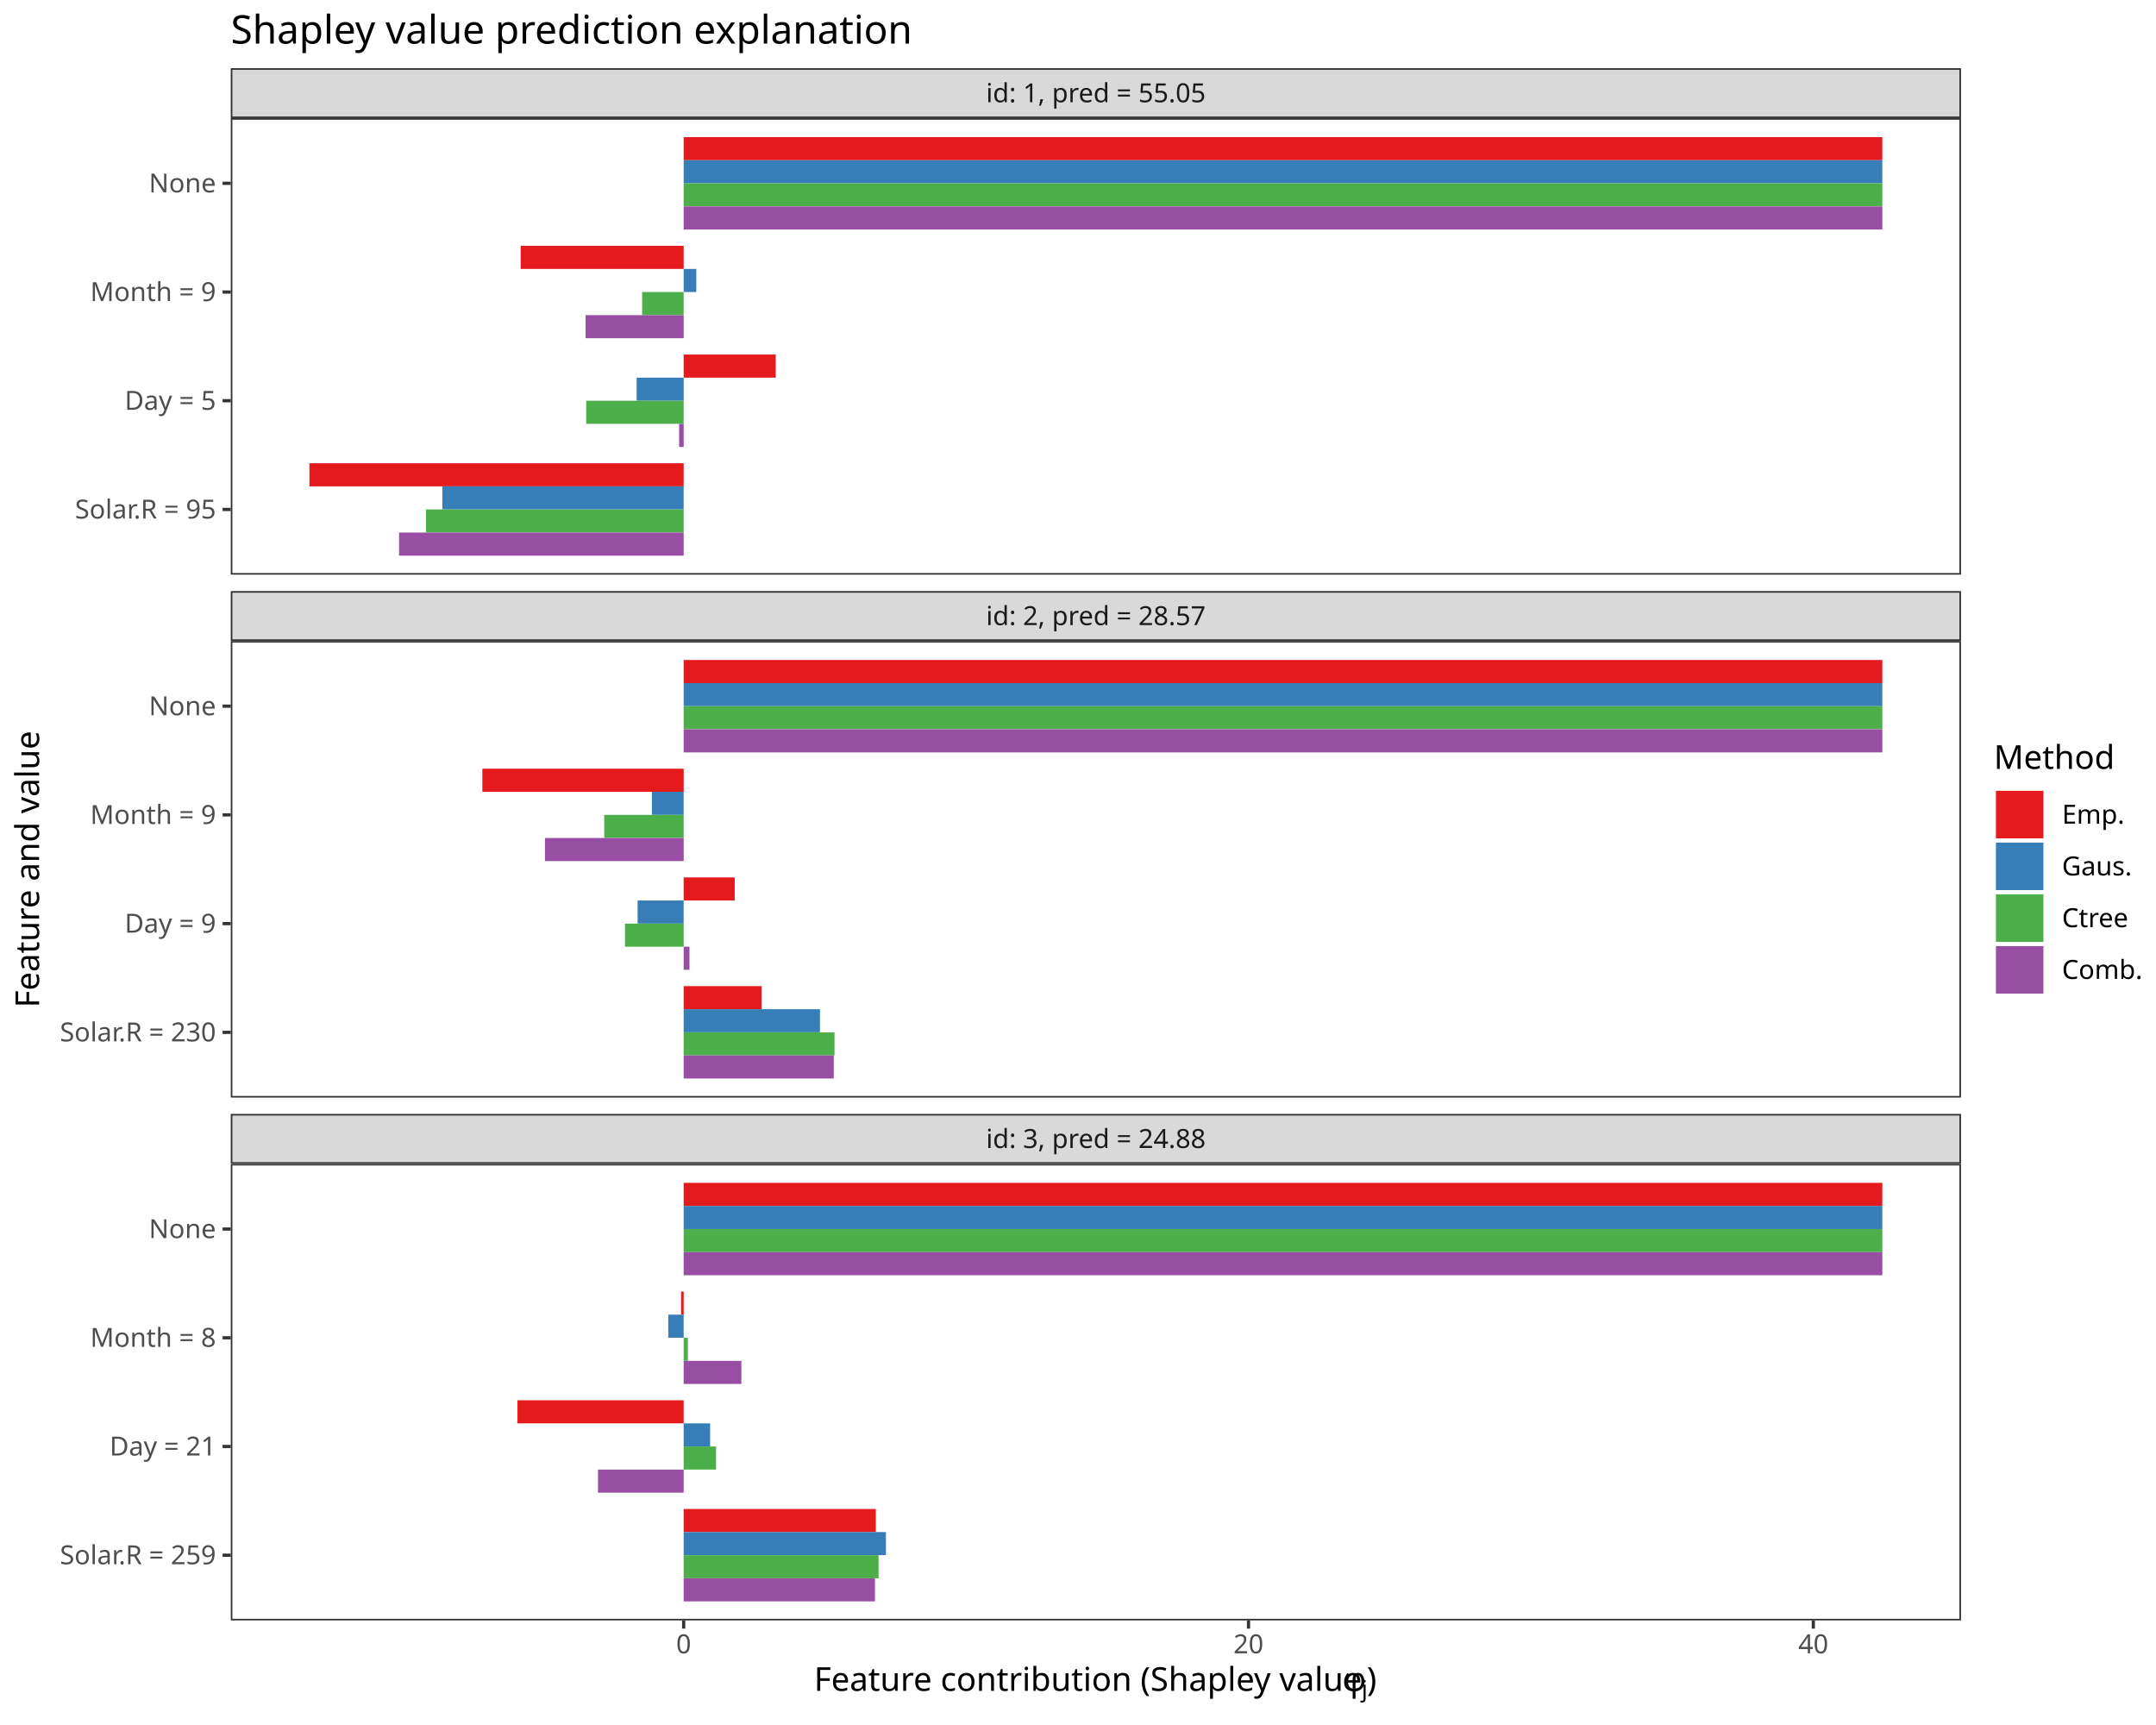
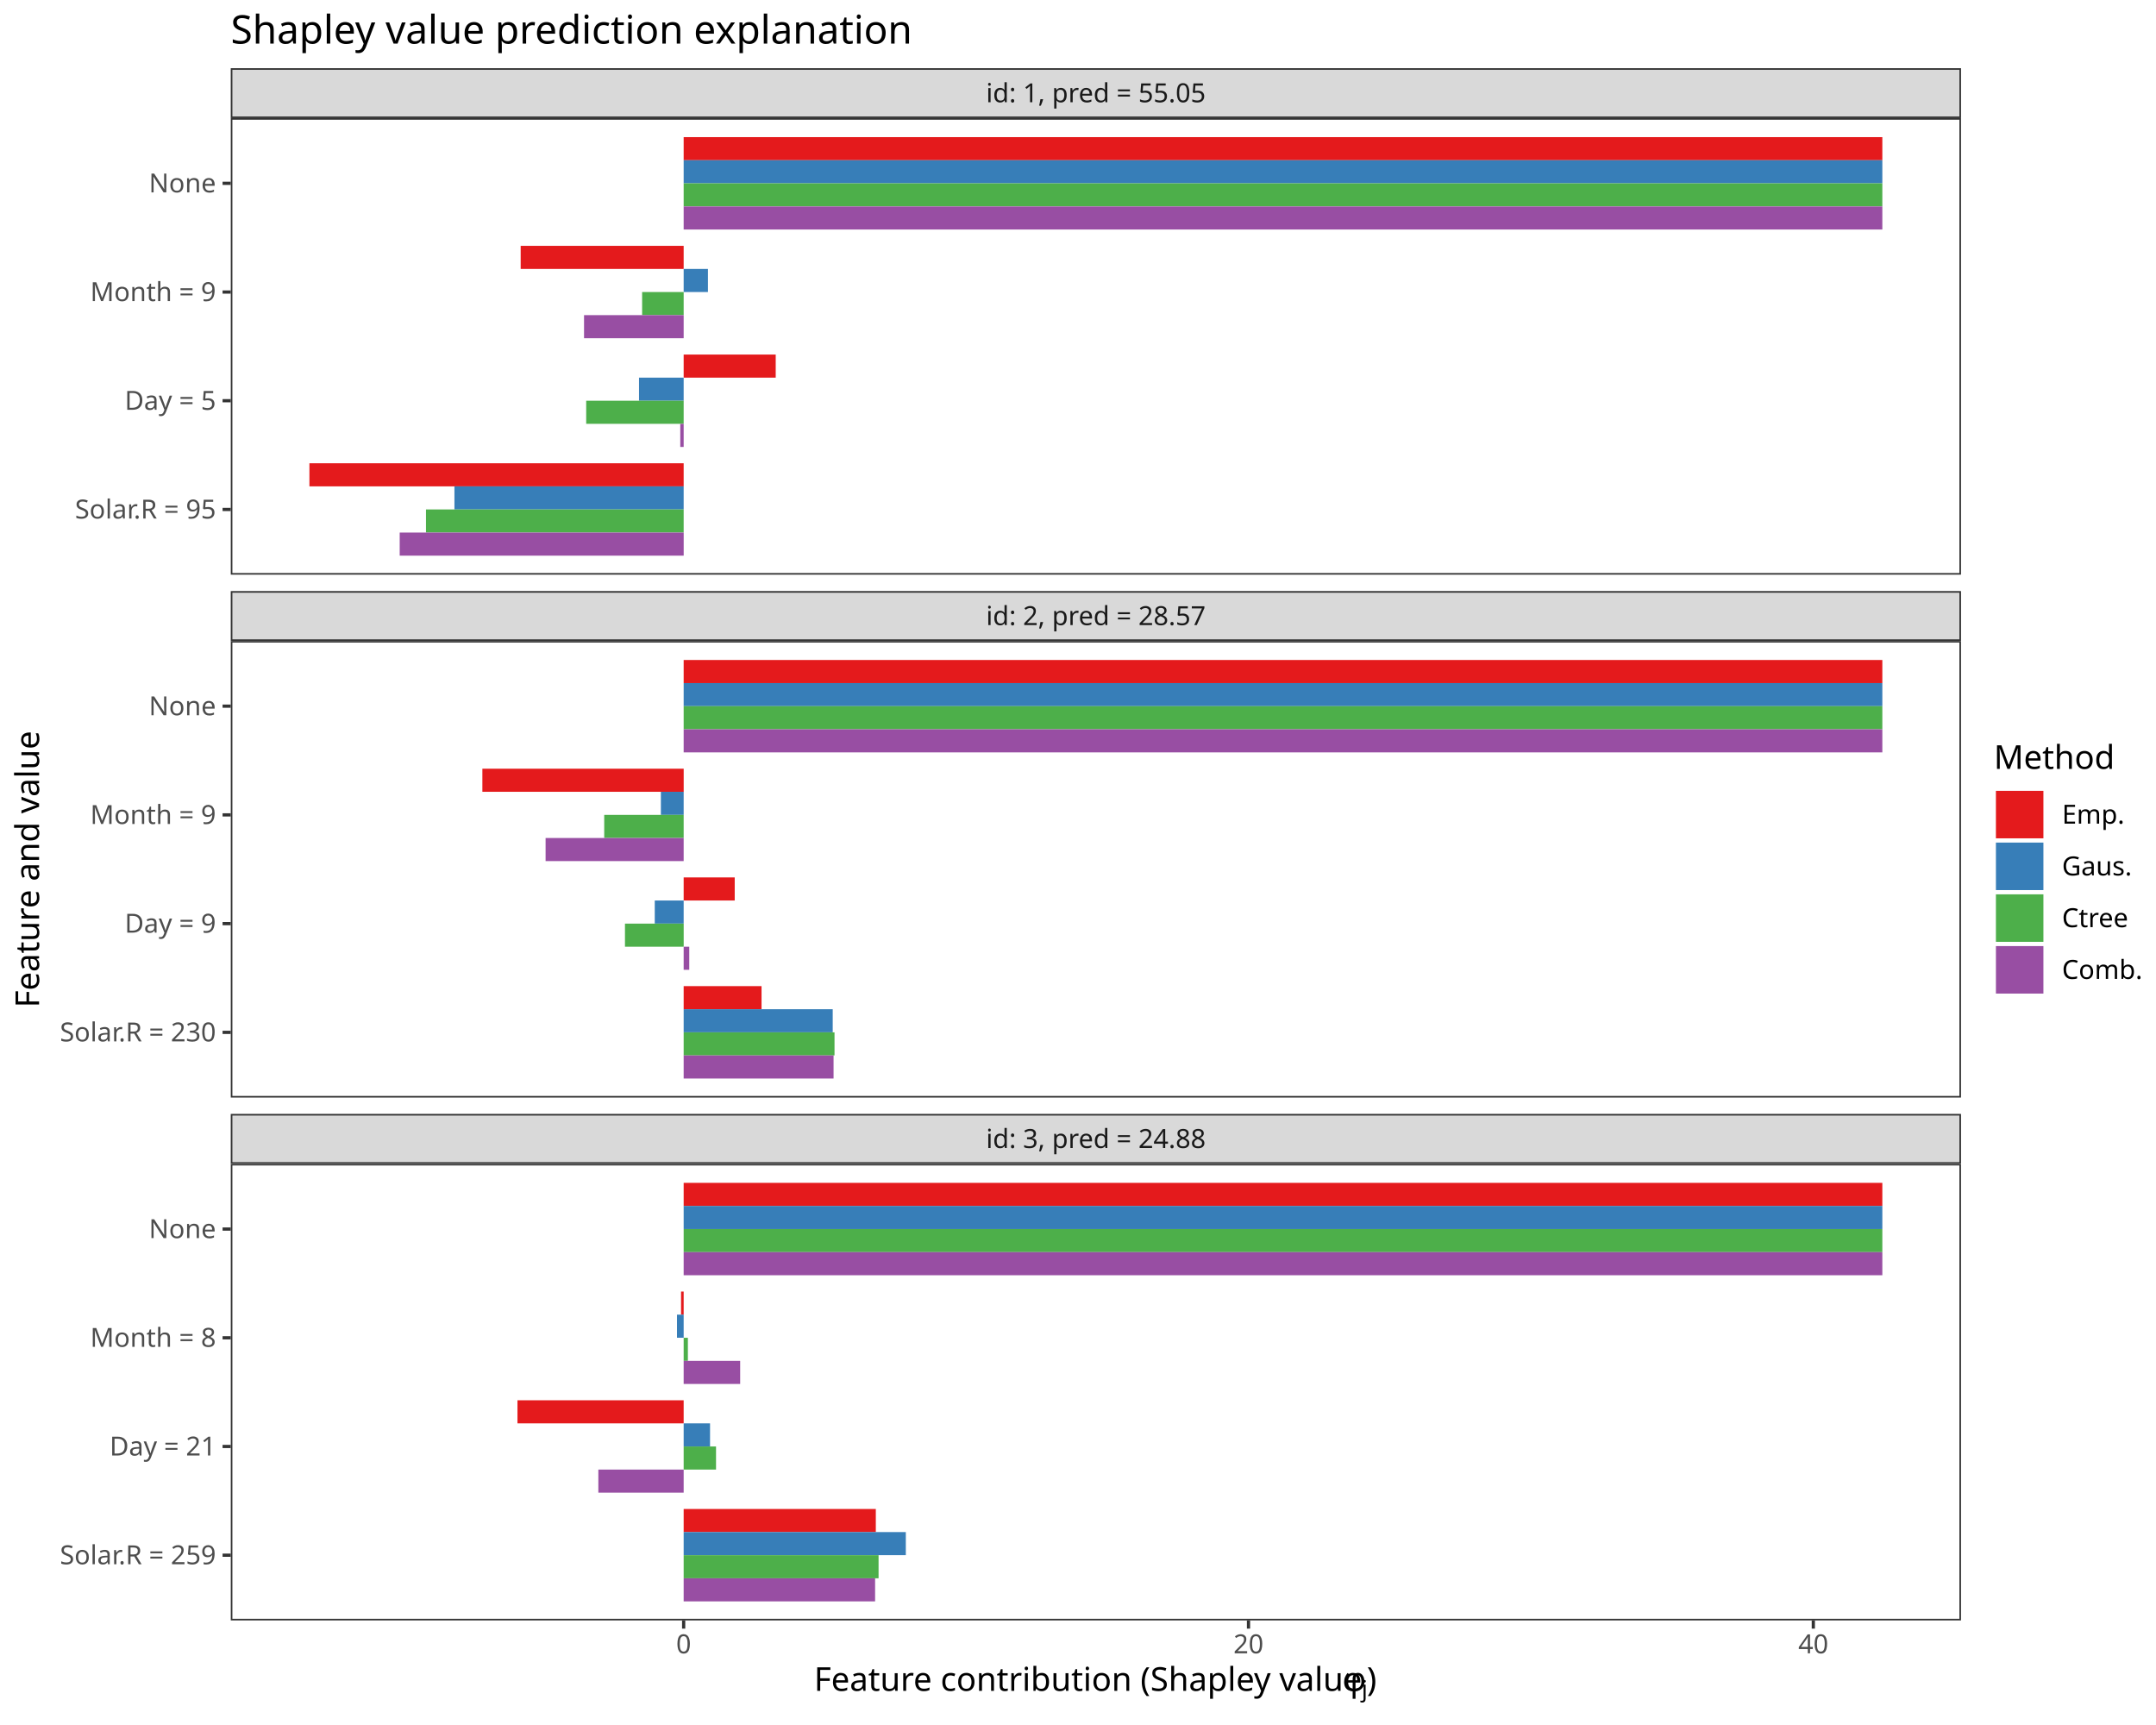
<svg xmlns="http://www.w3.org/2000/svg" class="svglite" data-engine-version="2.0" width="720.00pt" height="576.00pt" viewBox="0 0 720.00 576.00">
  <defs>
    <style type="text/css">
    .svglite line, .svglite polyline, .svglite polygon, .svglite path, .svglite rect, .svglite circle {
      fill: none;
      stroke: #000000;
      stroke-linecap: round;
      stroke-linejoin: round;
      stroke-miterlimit: 10.00;
    }
  </style>
  </defs>
  <rect width="100%" height="100%" style="stroke: none; fill: #FFFFFF;" />
  <defs>
    <clipPath id="cpMC4wMHw3MjAuMDB8MC4wMHw1NzYuMDA=">
      <rect x="0.00" y="0.00" width="720.00" height="576.00" />
    </clipPath>
  </defs>
  <g clip-path="url(#cpMC4wMHw3MjAuMDB8MC4wMHw1NzYuMDA=)">
    <rect x="0.00" y="0.00" width="720.00" height="576.00" style="stroke-width: 1.07; stroke: #FFFFFF; fill: #FFFFFF;" />
  </g>
  <defs>
    <clipPath id="cpNzcuMDd8NjU0Ljg4fDM5LjQzfDE5MS44OQ==">
      <rect x="77.07" y="39.43" width="577.81" height="152.46" />
    </clipPath>
  </defs>
  <g clip-path="url(#cpNzcuMDd8NjU0Ljg4fDM5LjQzfDE5MS44OQ==)">
    <rect x="77.07" y="39.43" width="577.81" height="152.46" style="stroke-width: 1.07; stroke: none; fill: #FFFFFF;" />
    <rect x="228.31" y="45.79" width="400.30" height="7.71" style="stroke-width: 1.07; stroke: none; stroke-linecap: butt; stroke-linejoin: miter; fill: #E41A1C;" />
    <rect x="228.31" y="53.50" width="400.30" height="7.71" style="stroke-width: 1.07; stroke: none; stroke-linecap: butt; stroke-linejoin: miter; fill: #377EB8;" />
    <rect x="228.31" y="61.21" width="400.30" height="7.71" style="stroke-width: 1.07; stroke: none; stroke-linecap: butt; stroke-linejoin: miter; fill: #4DAF4A;" />
    <rect x="228.31" y="68.93" width="400.30" height="7.71" style="stroke-width: 1.07; stroke: none; stroke-linecap: butt; stroke-linejoin: miter; fill: #984EA3;" />
    <rect x="173.88" y="82.09" width="54.43" height="7.71" style="stroke-width: 1.07; stroke: none; stroke-linecap: butt; stroke-linejoin: miter; fill: #E41A1C;" />
-     <rect x="228.31" y="89.80" width="4.22" height="7.71" style="stroke-width: 1.07; stroke: none; stroke-linecap: butt; stroke-linejoin: miter; fill: #377EB8;" />
+     <rect x="228.31" y="89.80" width="8.11" height="7.71" style="stroke-width: 1.07; stroke: none; stroke-linecap: butt; stroke-linejoin: miter; fill: #377EB8;" />
    <rect x="214.44" y="97.51" width="13.87" height="7.71" style="stroke-width: 1.07; stroke: none; stroke-linecap: butt; stroke-linejoin: miter; fill: #4DAF4A;" />
-     <rect x="195.56" y="105.23" width="32.75" height="7.71" style="stroke-width: 1.07; stroke: none; stroke-linecap: butt; stroke-linejoin: miter; fill: #984EA3;" />
+     <rect x="195.04" y="105.23" width="33.27" height="7.71" style="stroke-width: 1.07; stroke: none; stroke-linecap: butt; stroke-linejoin: miter; fill: #984EA3;" />
    <rect x="228.31" y="118.39" width="30.74" height="7.71" style="stroke-width: 1.07; stroke: none; stroke-linecap: butt; stroke-linejoin: miter; fill: #E41A1C;" />
-     <rect x="212.61" y="126.10" width="15.71" height="7.71" style="stroke-width: 1.07; stroke: none; stroke-linecap: butt; stroke-linejoin: miter; fill: #377EB8;" />
+     <rect x="213.40" y="126.10" width="14.91" height="7.71" style="stroke-width: 1.07; stroke: none; stroke-linecap: butt; stroke-linejoin: miter; fill: #377EB8;" />
    <rect x="195.76" y="133.81" width="32.55" height="7.71" style="stroke-width: 1.07; stroke: none; stroke-linecap: butt; stroke-linejoin: miter; fill: #4DAF4A;" />
-     <rect x="226.80" y="141.53" width="1.52" height="7.71" style="stroke-width: 1.07; stroke: none; stroke-linecap: butt; stroke-linejoin: miter; fill: #984EA3;" />
+     <rect x="227.18" y="141.53" width="1.13" height="7.71" style="stroke-width: 1.07; stroke: none; stroke-linecap: butt; stroke-linejoin: miter; fill: #984EA3;" />
    <rect x="103.33" y="154.69" width="124.98" height="7.71" style="stroke-width: 1.07; stroke: none; stroke-linecap: butt; stroke-linejoin: miter; fill: #E41A1C;" />
-     <rect x="147.72" y="162.40" width="80.59" height="7.71" style="stroke-width: 1.07; stroke: none; stroke-linecap: butt; stroke-linejoin: miter; fill: #377EB8;" />
+     <rect x="151.76" y="162.40" width="76.55" height="7.71" style="stroke-width: 1.07; stroke: none; stroke-linecap: butt; stroke-linejoin: miter; fill: #377EB8;" />
    <rect x="142.26" y="170.11" width="86.05" height="7.71" style="stroke-width: 1.07; stroke: none; stroke-linecap: butt; stroke-linejoin: miter; fill: #4DAF4A;" />
-     <rect x="133.27" y="177.83" width="95.04" height="7.71" style="stroke-width: 1.07; stroke: none; stroke-linecap: butt; stroke-linejoin: miter; fill: #984EA3;" />
+     <rect x="133.48" y="177.83" width="94.84" height="7.71" style="stroke-width: 1.07; stroke: none; stroke-linecap: butt; stroke-linejoin: miter; fill: #984EA3;" />
    <rect x="77.07" y="39.43" width="577.81" height="152.46" style="stroke-width: 1.07; stroke: #333333;" />
  </g>
  <g clip-path="url(#cpMC4wMHw3MjAuMDB8MC4wMHw1NzYuMDA=)">
</g>
  <defs>
    <clipPath id="cpNzcuMDd8NjU0Ljg4fDIxNC4wMnwzNjYuNDk=">
      <rect x="77.07" y="214.02" width="577.81" height="152.46" />
    </clipPath>
  </defs>
  <g clip-path="url(#cpNzcuMDd8NjU0Ljg4fDIxNC4wMnwzNjYuNDk=)">
    <rect x="77.07" y="214.02" width="577.81" height="152.46" style="stroke-width: 1.07; stroke: none; fill: #FFFFFF;" />
    <rect x="228.31" y="220.38" width="400.30" height="7.71" style="stroke-width: 1.07; stroke: none; stroke-linecap: butt; stroke-linejoin: miter; fill: #E41A1C;" />
    <rect x="228.31" y="228.09" width="400.30" height="7.71" style="stroke-width: 1.07; stroke: none; stroke-linecap: butt; stroke-linejoin: miter; fill: #377EB8;" />
    <rect x="228.31" y="235.80" width="400.30" height="7.71" style="stroke-width: 1.07; stroke: none; stroke-linecap: butt; stroke-linejoin: miter; fill: #4DAF4A;" />
    <rect x="228.31" y="243.52" width="400.30" height="7.71" style="stroke-width: 1.07; stroke: none; stroke-linecap: butt; stroke-linejoin: miter; fill: #984EA3;" />
    <rect x="161.09" y="256.68" width="67.23" height="7.71" style="stroke-width: 1.07; stroke: none; stroke-linecap: butt; stroke-linejoin: miter; fill: #E41A1C;" />
-     <rect x="217.70" y="264.39" width="10.61" height="7.71" style="stroke-width: 1.07; stroke: none; stroke-linecap: butt; stroke-linejoin: miter; fill: #377EB8;" />
+     <rect x="220.70" y="264.39" width="7.61" height="7.71" style="stroke-width: 1.07; stroke: none; stroke-linecap: butt; stroke-linejoin: miter; fill: #377EB8;" />
    <rect x="201.78" y="272.10" width="26.53" height="7.71" style="stroke-width: 1.07; stroke: none; stroke-linecap: butt; stroke-linejoin: miter; fill: #4DAF4A;" />
-     <rect x="181.99" y="279.82" width="46.33" height="7.71" style="stroke-width: 1.07; stroke: none; stroke-linecap: butt; stroke-linejoin: miter; fill: #984EA3;" />
+     <rect x="182.20" y="279.82" width="46.11" height="7.71" style="stroke-width: 1.07; stroke: none; stroke-linecap: butt; stroke-linejoin: miter; fill: #984EA3;" />
    <rect x="228.31" y="292.98" width="17.05" height="7.71" style="stroke-width: 1.07; stroke: none; stroke-linecap: butt; stroke-linejoin: miter; fill: #E41A1C;" />
-     <rect x="212.93" y="300.69" width="15.38" height="7.71" style="stroke-width: 1.07; stroke: none; stroke-linecap: butt; stroke-linejoin: miter; fill: #377EB8;" />
+     <rect x="218.66" y="300.69" width="9.65" height="7.71" style="stroke-width: 1.07; stroke: none; stroke-linecap: butt; stroke-linejoin: miter; fill: #377EB8;" />
    <rect x="208.71" y="308.41" width="19.61" height="7.71" style="stroke-width: 1.07; stroke: none; stroke-linecap: butt; stroke-linejoin: miter; fill: #4DAF4A;" />
-     <rect x="228.31" y="316.12" width="1.94" height="7.71" style="stroke-width: 1.07; stroke: none; stroke-linecap: butt; stroke-linejoin: miter; fill: #984EA3;" />
+     <rect x="228.31" y="316.12" width="1.87" height="7.71" style="stroke-width: 1.07; stroke: none; stroke-linecap: butt; stroke-linejoin: miter; fill: #984EA3;" />
    <rect x="228.31" y="329.28" width="26.01" height="7.71" style="stroke-width: 1.07; stroke: none; stroke-linecap: butt; stroke-linejoin: miter; fill: #E41A1C;" />
-     <rect x="228.31" y="336.99" width="45.52" height="7.71" style="stroke-width: 1.07; stroke: none; stroke-linecap: butt; stroke-linejoin: miter; fill: #377EB8;" />
+     <rect x="228.31" y="336.99" width="49.78" height="7.71" style="stroke-width: 1.07; stroke: none; stroke-linecap: butt; stroke-linejoin: miter; fill: #377EB8;" />
    <rect x="228.31" y="344.71" width="50.38" height="7.71" style="stroke-width: 1.07; stroke: none; stroke-linecap: butt; stroke-linejoin: miter; fill: #4DAF4A;" />
-     <rect x="228.31" y="352.42" width="50.13" height="7.71" style="stroke-width: 1.07; stroke: none; stroke-linecap: butt; stroke-linejoin: miter; fill: #984EA3;" />
+     <rect x="228.31" y="352.42" width="50.06" height="7.71" style="stroke-width: 1.07; stroke: none; stroke-linecap: butt; stroke-linejoin: miter; fill: #984EA3;" />
    <rect x="77.07" y="214.02" width="577.81" height="152.46" style="stroke-width: 1.07; stroke: #333333;" />
  </g>
  <g clip-path="url(#cpMC4wMHw3MjAuMDB8MC4wMHw1NzYuMDA=)">
</g>
  <defs>
    <clipPath id="cpNzcuMDd8NjU0Ljg4fDM4OC42Mnw1NDEuMDg=">
      <rect x="77.07" y="388.62" width="577.81" height="152.46" />
    </clipPath>
  </defs>
  <g clip-path="url(#cpNzcuMDd8NjU0Ljg4fDM4OC42Mnw1NDEuMDg=)">
    <rect x="77.07" y="388.62" width="577.81" height="152.46" style="stroke-width: 1.07; stroke: none; fill: #FFFFFF;" />
    <rect x="228.31" y="394.97" width="400.30" height="7.71" style="stroke-width: 1.07; stroke: none; stroke-linecap: butt; stroke-linejoin: miter; fill: #E41A1C;" />
    <rect x="228.31" y="402.68" width="400.30" height="7.71" style="stroke-width: 1.07; stroke: none; stroke-linecap: butt; stroke-linejoin: miter; fill: #377EB8;" />
    <rect x="228.31" y="410.40" width="400.30" height="7.71" style="stroke-width: 1.07; stroke: none; stroke-linecap: butt; stroke-linejoin: miter; fill: #4DAF4A;" />
    <rect x="228.31" y="418.11" width="400.30" height="7.71" style="stroke-width: 1.07; stroke: none; stroke-linecap: butt; stroke-linejoin: miter; fill: #984EA3;" />
    <rect x="227.44" y="431.27" width="0.87" height="7.71" style="stroke-width: 1.07; stroke: none; stroke-linecap: butt; stroke-linejoin: miter; fill: #E41A1C;" />
-     <rect x="223.17" y="438.98" width="5.14" height="7.71" style="stroke-width: 1.07; stroke: none; stroke-linecap: butt; stroke-linejoin: miter; fill: #377EB8;" />
+     <rect x="226.08" y="438.98" width="2.23" height="7.71" style="stroke-width: 1.07; stroke: none; stroke-linecap: butt; stroke-linejoin: miter; fill: #377EB8;" />
    <rect x="228.31" y="446.70" width="1.41" height="7.71" style="stroke-width: 1.07; stroke: none; stroke-linecap: butt; stroke-linejoin: miter; fill: #4DAF4A;" />
-     <rect x="228.31" y="454.41" width="19.27" height="7.71" style="stroke-width: 1.07; stroke: none; stroke-linecap: butt; stroke-linejoin: miter; fill: #984EA3;" />
+     <rect x="228.31" y="454.41" width="18.87" height="7.71" style="stroke-width: 1.07; stroke: none; stroke-linecap: butt; stroke-linejoin: miter; fill: #984EA3;" />
    <rect x="172.81" y="467.57" width="55.50" height="7.71" style="stroke-width: 1.07; stroke: none; stroke-linecap: butt; stroke-linejoin: miter; fill: #E41A1C;" />
-     <rect x="228.31" y="475.28" width="8.84" height="7.71" style="stroke-width: 1.07; stroke: none; stroke-linecap: butt; stroke-linejoin: miter; fill: #377EB8;" />
+     <rect x="228.31" y="475.28" width="8.81" height="7.71" style="stroke-width: 1.07; stroke: none; stroke-linecap: butt; stroke-linejoin: miter; fill: #377EB8;" />
    <rect x="228.31" y="483.00" width="10.81" height="7.71" style="stroke-width: 1.07; stroke: none; stroke-linecap: butt; stroke-linejoin: miter; fill: #4DAF4A;" />
-     <rect x="199.71" y="490.71" width="28.60" height="7.71" style="stroke-width: 1.07; stroke: none; stroke-linecap: butt; stroke-linejoin: miter; fill: #984EA3;" />
+     <rect x="199.82" y="490.71" width="28.49" height="7.71" style="stroke-width: 1.07; stroke: none; stroke-linecap: butt; stroke-linejoin: miter; fill: #984EA3;" />
    <rect x="228.31" y="503.87" width="64.17" height="7.71" style="stroke-width: 1.07; stroke: none; stroke-linecap: butt; stroke-linejoin: miter; fill: #E41A1C;" />
-     <rect x="228.31" y="511.58" width="67.55" height="7.71" style="stroke-width: 1.07; stroke: none; stroke-linecap: butt; stroke-linejoin: miter; fill: #377EB8;" />
+     <rect x="228.31" y="511.58" width="74.19" height="7.71" style="stroke-width: 1.07; stroke: none; stroke-linecap: butt; stroke-linejoin: miter; fill: #377EB8;" />
    <rect x="228.31" y="519.30" width="65.09" height="7.71" style="stroke-width: 1.07; stroke: none; stroke-linecap: butt; stroke-linejoin: miter; fill: #4DAF4A;" />
-     <rect x="228.31" y="527.01" width="63.88" height="7.71" style="stroke-width: 1.07; stroke: none; stroke-linecap: butt; stroke-linejoin: miter; fill: #984EA3;" />
+     <rect x="228.31" y="527.01" width="63.93" height="7.71" style="stroke-width: 1.07; stroke: none; stroke-linecap: butt; stroke-linejoin: miter; fill: #984EA3;" />
    <rect x="77.07" y="388.62" width="577.81" height="152.46" style="stroke-width: 1.07; stroke: #333333;" />
  </g>
  <g clip-path="url(#cpMC4wMHw3MjAuMDB8MC4wMHw1NzYuMDA=)">
</g>
  <defs>
    <clipPath id="cpNzcuMDd8NjU0Ljg4fDM3MS45NnwzODguNjI=">
      <rect x="77.07" y="371.96" width="577.81" height="16.65" />
    </clipPath>
  </defs>
  <g clip-path="url(#cpNzcuMDd8NjU0Ljg4fDM3MS45NnwzODguNjI=)">
    <rect x="77.07" y="371.96" width="577.81" height="16.65" style="stroke-width: 1.07; stroke: #333333; fill: #D9D9D9;" />
    <text x="365.97" y="383.32" text-anchor="middle" style="font-size: 8.80px; fill: #1A1A1A; font-family: sans;" textLength="71.19px" lengthAdjust="spacingAndGlyphs">id: 3, pred = 24.88</text>
  </g>
  <g clip-path="url(#cpMC4wMHw3MjAuMDB8MC4wMHw1NzYuMDA=)">
</g>
  <defs>
    <clipPath id="cpNzcuMDd8NjU0Ljg4fDE5Ny4zN3wyMTQuMDI=">
      <rect x="77.07" y="197.37" width="577.81" height="16.65" />
    </clipPath>
  </defs>
  <g clip-path="url(#cpNzcuMDd8NjU0Ljg4fDE5Ny4zN3wyMTQuMDI=)">
    <rect x="77.07" y="197.37" width="577.81" height="16.65" style="stroke-width: 1.07; stroke: #333333; fill: #D9D9D9;" />
    <text x="365.97" y="208.73" text-anchor="middle" style="font-size: 8.80px; fill: #1A1A1A; font-family: sans;" textLength="71.19px" lengthAdjust="spacingAndGlyphs">id: 2, pred = 28.57</text>
  </g>
  <g clip-path="url(#cpMC4wMHw3MjAuMDB8MC4wMHw1NzYuMDA=)">
</g>
  <defs>
    <clipPath id="cpNzcuMDd8NjU0Ljg4fDIyLjc4fDM5LjQz">
      <rect x="77.07" y="22.78" width="577.81" height="16.65" />
    </clipPath>
  </defs>
  <g clip-path="url(#cpNzcuMDd8NjU0Ljg4fDIyLjc4fDM5LjQz)">
    <rect x="77.07" y="22.78" width="577.81" height="16.65" style="stroke-width: 1.07; stroke: #333333; fill: #D9D9D9;" />
    <text x="365.97" y="34.14" text-anchor="middle" style="font-size: 8.80px; fill: #1A1A1A; font-family: sans;" textLength="71.19px" lengthAdjust="spacingAndGlyphs">id: 1, pred = 55.05</text>
  </g>
  <g clip-path="url(#cpMC4wMHw3MjAuMDB8MC4wMHw1NzYuMDA=)">
    <polyline points="228.31,543.82 228.31,541.08 " style="stroke-width: 1.07; stroke: #333333; stroke-linecap: butt;" />
    <polyline points="416.94,543.82 416.94,541.08 " style="stroke-width: 1.07; stroke: #333333; stroke-linecap: butt;" />
    <polyline points="605.56,543.82 605.56,541.08 " style="stroke-width: 1.07; stroke: #333333; stroke-linecap: butt;" />
    <text x="228.31" y="552.06" text-anchor="middle" style="font-size: 8.80px; fill: #4D4D4D; font-family: sans;" textLength="4.89px" lengthAdjust="spacingAndGlyphs">0</text>
    <text x="416.94" y="552.06" text-anchor="middle" style="font-size: 8.80px; fill: #4D4D4D; font-family: sans;" textLength="9.79px" lengthAdjust="spacingAndGlyphs">20</text>
    <text x="605.56" y="552.06" text-anchor="middle" style="font-size: 8.80px; fill: #4D4D4D; font-family: sans;" textLength="9.79px" lengthAdjust="spacingAndGlyphs">40</text>
    <text x="72.13" y="173.14" text-anchor="end" style="font-size: 8.80px; fill: #4D4D4D; font-family: sans;" textLength="49.17px" lengthAdjust="spacingAndGlyphs">Solar.R = 95</text>
    <text x="72.13" y="136.84" text-anchor="end" style="font-size: 8.80px; fill: #4D4D4D; font-family: sans;" textLength="30.58px" lengthAdjust="spacingAndGlyphs">Day = 5</text>
    <text x="72.13" y="100.54" text-anchor="end" style="font-size: 8.80px; fill: #4D4D4D; font-family: sans;" textLength="39.39px" lengthAdjust="spacingAndGlyphs">Month = 9</text>
    <text x="72.13" y="64.24" text-anchor="end" style="font-size: 8.80px; fill: #4D4D4D; font-family: sans;" textLength="21.04px" lengthAdjust="spacingAndGlyphs">None</text>
    <polyline points="74.33,170.11 77.07,170.11 " style="stroke-width: 1.07; stroke: #333333; stroke-linecap: butt;" />
    <polyline points="74.33,133.81 77.07,133.81 " style="stroke-width: 1.07; stroke: #333333; stroke-linecap: butt;" />
    <polyline points="74.33,97.51 77.07,97.51 " style="stroke-width: 1.07; stroke: #333333; stroke-linecap: butt;" />
    <polyline points="74.33,61.21 77.07,61.21 " style="stroke-width: 1.07; stroke: #333333; stroke-linecap: butt;" />
    <text x="72.13" y="347.73" text-anchor="end" style="font-size: 8.80px; fill: #4D4D4D; font-family: sans;" textLength="54.06px" lengthAdjust="spacingAndGlyphs">Solar.R = 230</text>
    <text x="72.13" y="311.43" text-anchor="end" style="font-size: 8.80px; fill: #4D4D4D; font-family: sans;" textLength="30.58px" lengthAdjust="spacingAndGlyphs">Day = 9</text>
    <text x="72.13" y="275.13" text-anchor="end" style="font-size: 8.80px; fill: #4D4D4D; font-family: sans;" textLength="39.39px" lengthAdjust="spacingAndGlyphs">Month = 9</text>
    <text x="72.13" y="238.83" text-anchor="end" style="font-size: 8.80px; fill: #4D4D4D; font-family: sans;" textLength="21.04px" lengthAdjust="spacingAndGlyphs">None</text>
    <polyline points="74.33,344.71 77.07,344.71 " style="stroke-width: 1.07; stroke: #333333; stroke-linecap: butt;" />
    <polyline points="74.33,308.41 77.07,308.41 " style="stroke-width: 1.07; stroke: #333333; stroke-linecap: butt;" />
    <polyline points="74.33,272.10 77.07,272.10 " style="stroke-width: 1.07; stroke: #333333; stroke-linecap: butt;" />
    <polyline points="74.33,235.80 77.07,235.80 " style="stroke-width: 1.07; stroke: #333333; stroke-linecap: butt;" />
    <text x="72.13" y="522.32" text-anchor="end" style="font-size: 8.80px; fill: #4D4D4D; font-family: sans;" textLength="54.06px" lengthAdjust="spacingAndGlyphs">Solar.R = 259</text>
    <text x="72.13" y="486.02" text-anchor="end" style="font-size: 8.80px; fill: #4D4D4D; font-family: sans;" textLength="35.48px" lengthAdjust="spacingAndGlyphs">Day = 21</text>
    <text x="72.13" y="449.72" text-anchor="end" style="font-size: 8.80px; fill: #4D4D4D; font-family: sans;" textLength="39.39px" lengthAdjust="spacingAndGlyphs">Month = 8</text>
    <text x="72.13" y="413.42" text-anchor="end" style="font-size: 8.80px; fill: #4D4D4D; font-family: sans;" textLength="21.04px" lengthAdjust="spacingAndGlyphs">None</text>
    <polyline points="74.33,519.30 77.07,519.30 " style="stroke-width: 1.07; stroke: #333333; stroke-linecap: butt;" />
    <polyline points="74.33,483.00 77.07,483.00 " style="stroke-width: 1.07; stroke: #333333; stroke-linecap: butt;" />
    <polyline points="74.33,446.70 77.07,446.70 " style="stroke-width: 1.07; stroke: #333333; stroke-linecap: butt;" />
    <polyline points="74.33,410.40 77.07,410.40 " style="stroke-width: 1.07; stroke: #333333; stroke-linecap: butt;" />
    <text x="271.85" y="564.60" style="font-size: 11.00px; font-family: sans;" textLength="173.67px" lengthAdjust="spacingAndGlyphs">Feature contribution (Shapley value</text>
    <text x="445.52" y="564.60" style="font-size: 11.00px; font-family: sans;" textLength="2.75px" lengthAdjust="spacingAndGlyphs"> </text>
    <text x="448.27" y="564.60" style="font-size: 11.00px; font-family: sans;" textLength="6.45px" lengthAdjust="spacingAndGlyphs">φ</text>
    <text x="454.72" y="566.64" style="font-size: 7.70px; font-family: sans;" textLength="1.71px" lengthAdjust="spacingAndGlyphs">j</text>
    <text x="456.43" y="564.60" style="font-size: 11.00px; font-family: sans;" textLength="3.66px" lengthAdjust="spacingAndGlyphs">)</text>
    <text transform="translate(13.05,290.25) rotate(-90)" text-anchor="middle" style="font-size: 11.00px; font-family: sans;" textLength="88.68px" lengthAdjust="spacingAndGlyphs">Feature and value</text>
    <rect x="665.84" y="248.03" width="48.68" height="84.45" style="stroke-width: 1.07; stroke: none; fill: #FFFFFF;" />
    <text x="665.84" y="256.74" style="font-size: 11.00px; font-family: sans;" textLength="36.70px" lengthAdjust="spacingAndGlyphs">Method</text>
    <rect x="665.84" y="263.36" width="17.28" height="17.28" style="stroke-width: 1.07; stroke: none; fill: #FFFFFF;" />
    <rect x="666.54" y="264.07" width="15.86" height="15.86" style="stroke-width: 1.07; stroke: none; stroke-linecap: butt; stroke-linejoin: miter; fill: #E41A1C;" />
    <rect x="665.84" y="280.64" width="17.28" height="17.28" style="stroke-width: 1.07; stroke: none; fill: #FFFFFF;" />
    <rect x="666.54" y="281.35" width="15.86" height="15.86" style="stroke-width: 1.07; stroke: none; stroke-linecap: butt; stroke-linejoin: miter; fill: #377EB8;" />
    <rect x="665.84" y="297.92" width="17.28" height="17.28" style="stroke-width: 1.07; stroke: none; fill: #FFFFFF;" />
    <rect x="666.54" y="298.63" width="15.86" height="15.86" style="stroke-width: 1.07; stroke: none; stroke-linecap: butt; stroke-linejoin: miter; fill: #4DAF4A;" />
    <rect x="665.84" y="315.20" width="17.28" height="17.28" style="stroke-width: 1.07; stroke: none; fill: #FFFFFF;" />
    <rect x="666.54" y="315.91" width="15.86" height="15.86" style="stroke-width: 1.07; stroke: none; stroke-linecap: butt; stroke-linejoin: miter; fill: #984EA3;" />
    <text x="688.60" y="275.03" style="font-size: 8.80px; font-family: sans;" textLength="20.54px" lengthAdjust="spacingAndGlyphs">Emp.</text>
    <text x="688.60" y="292.31" style="font-size: 8.80px; font-family: sans;" textLength="23.49px" lengthAdjust="spacingAndGlyphs">Gaus.</text>
    <text x="688.60" y="309.59" style="font-size: 8.80px; font-family: sans;" textLength="21.52px" lengthAdjust="spacingAndGlyphs">Ctree</text>
    <text x="688.60" y="326.87" style="font-size: 8.80px; font-family: sans;" textLength="25.92px" lengthAdjust="spacingAndGlyphs">Comb.</text>
    <text x="77.07" y="14.56" style="font-size: 13.20px; font-family: sans;" textLength="215.04px" lengthAdjust="spacingAndGlyphs">Shapley value prediction explanation</text>
  </g>
</svg>
